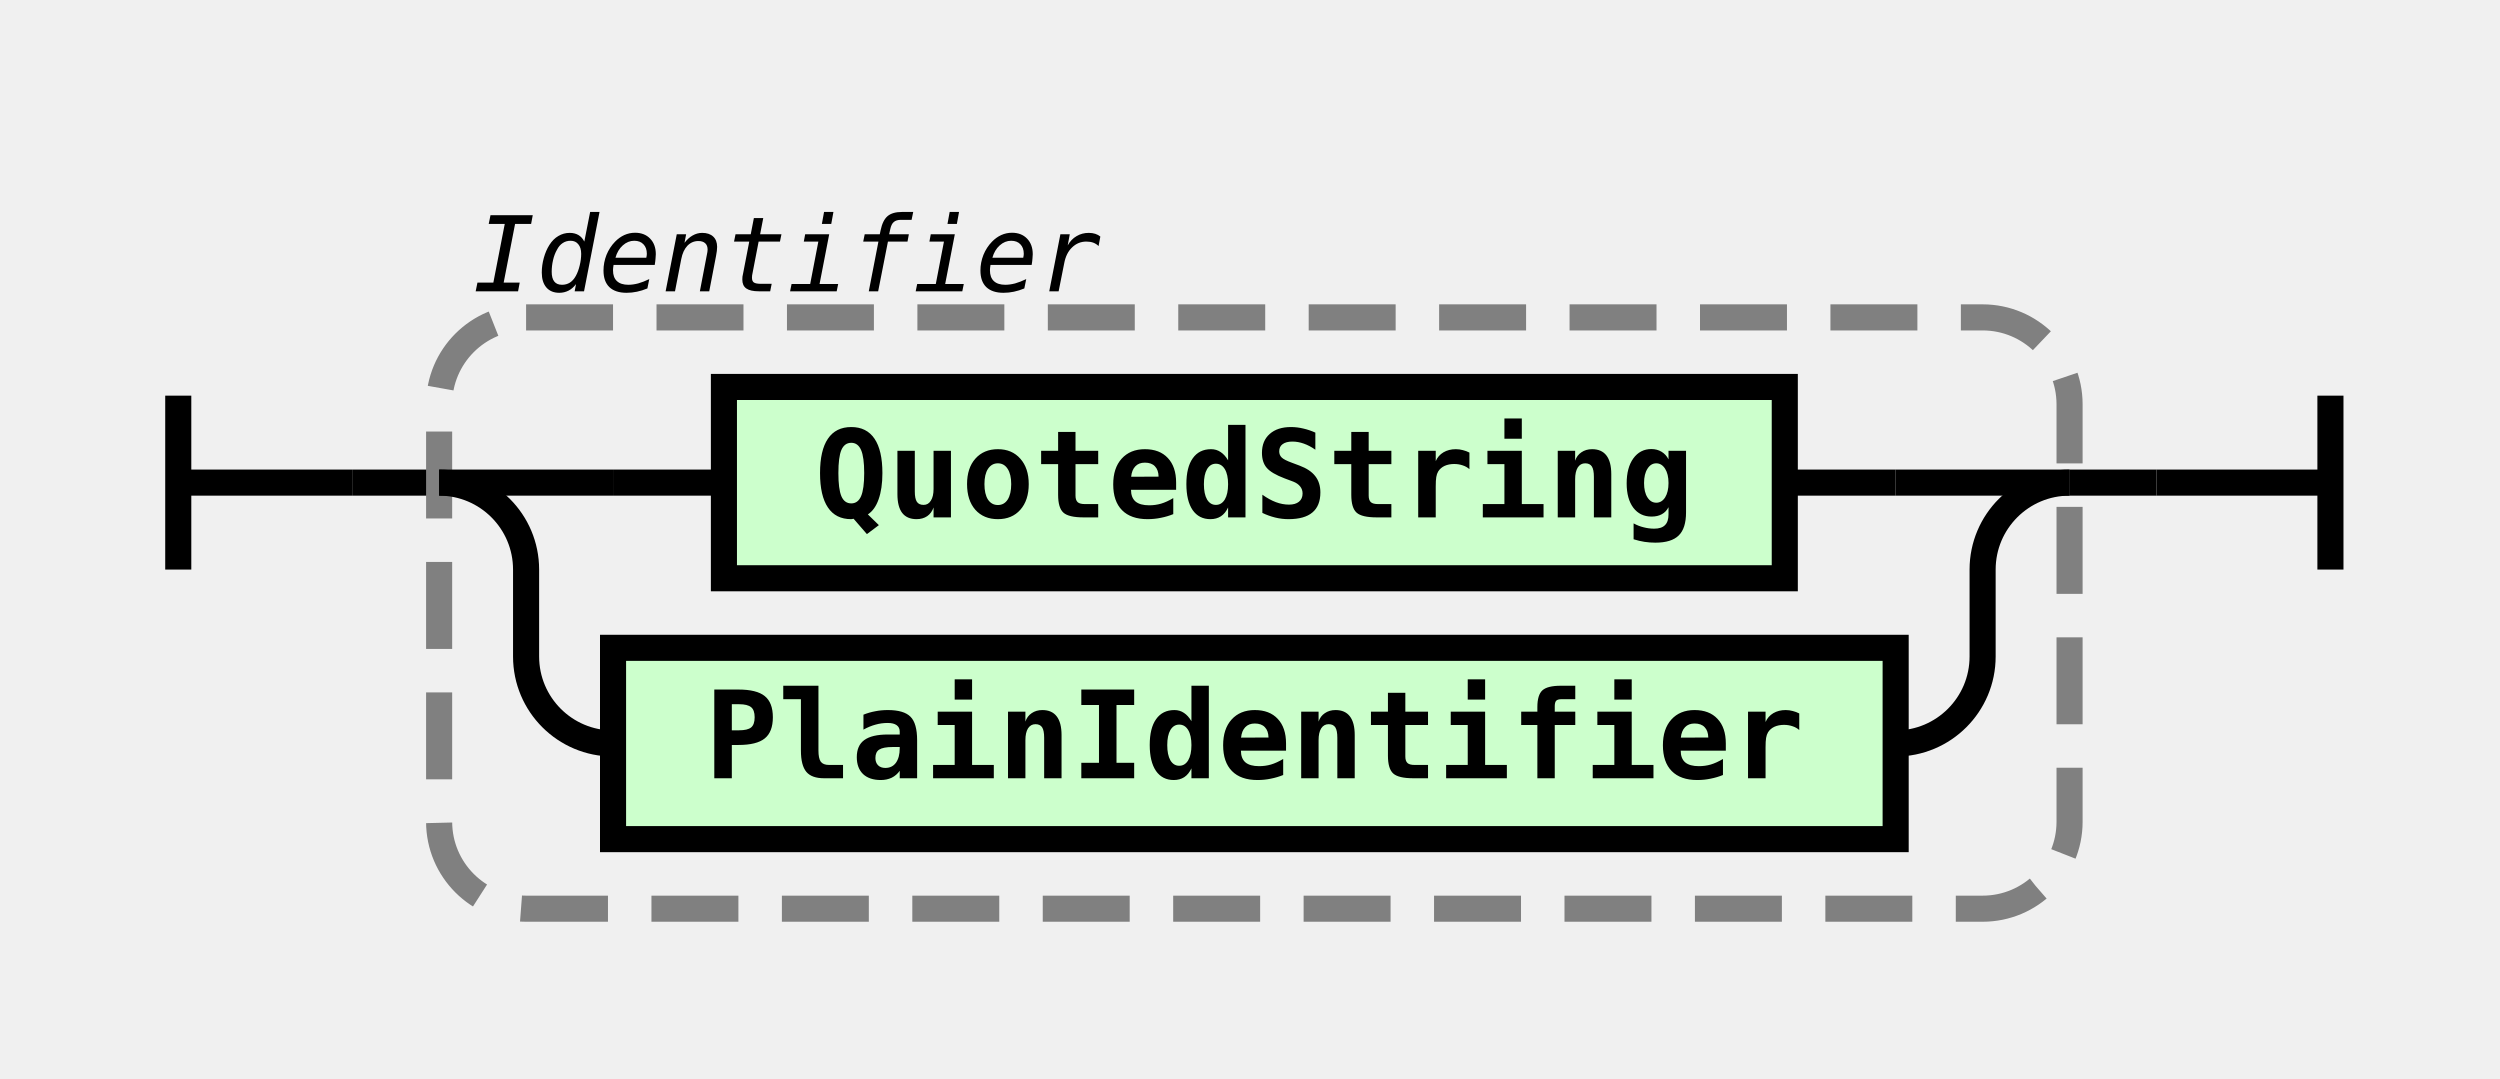
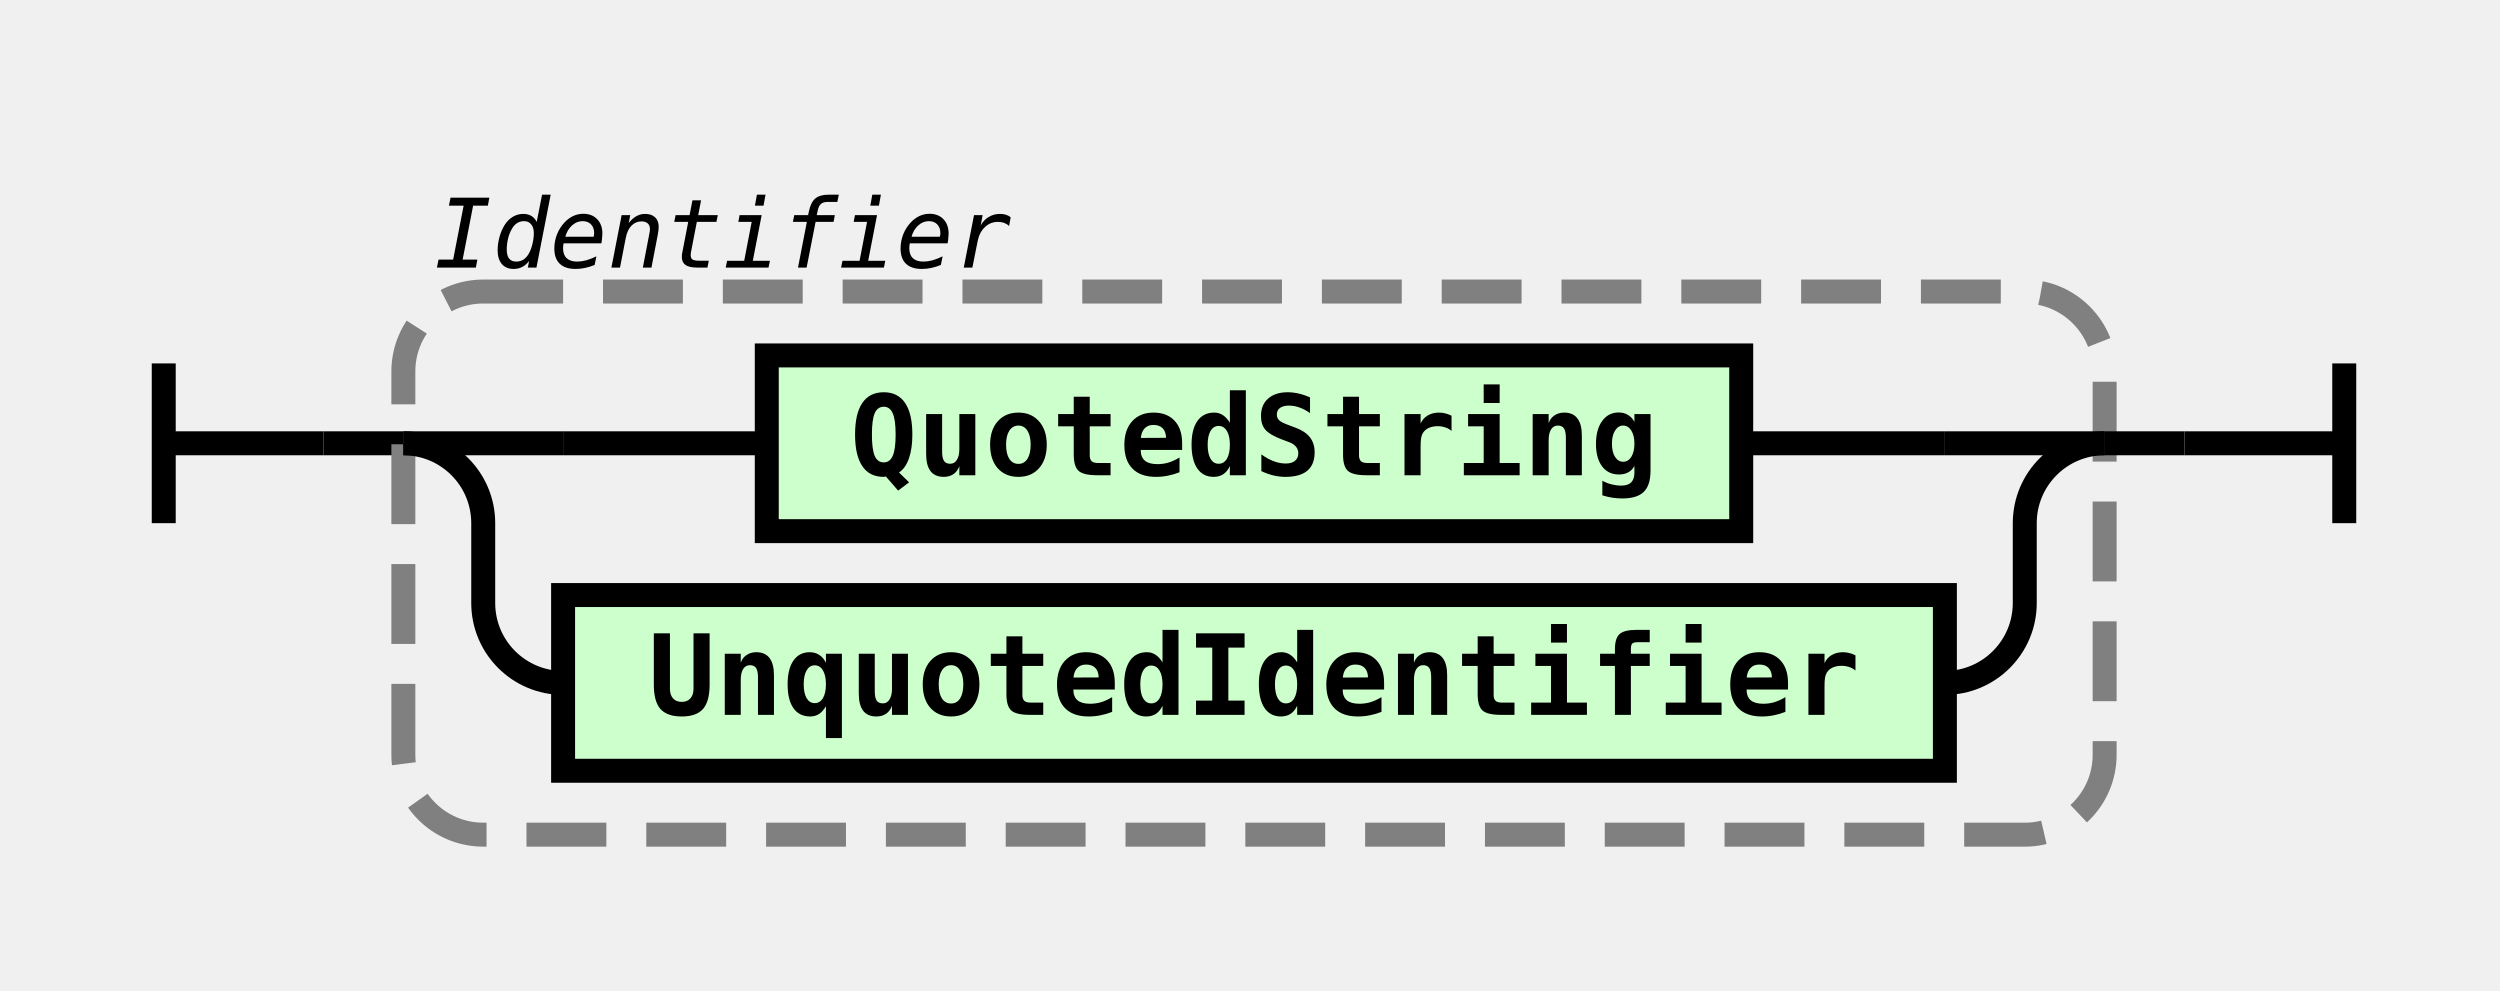
- <svg xmlns="http://www.w3.org/2000/svg" class="railroad-diagram" width="287.5" height="124" viewBox="0 0 287.5 124">
+ <svg xmlns="http://www.w3.org/2000/svg" class="railroad-diagram" width="313" height="124" viewBox="0 0 313 124">
  <g transform="translate(.5 .5)">
    <g class="Start">
      <path d="M20 45v20m0 -10h20" />
    </g>
    <path d="M40 55h10" />
    <g class="Group rule">
      <path d="M50 55h0" />
-       <path d="M237.5 55h0" />
-       <rect x="50" y="36" width="187.5" height="68" rx="10" ry="10" class="group-box" />
+       <path d="M263 55h0" />
+       <rect x="50" y="36" width="213" height="68" rx="10" ry="10" class="group-box" />
      <g class="Choice">
        <path d="M50 55h0" />
-         <path d="M237.5 55h0" />
+         <path d="M263 55h0" />
        <path d="M50 55h20" />
        <g class="non-terminal rule-ref">
-           <path d="M70 55h12.75" />
-           <path d="M204.75 55h12.75" />
-           <rect x="82.75" y="44" width="122" height="22" />
-           <text x="143.75" y="59">QuotedString</text>
+           <path d="M70 55h25.5" />
+           <path d="M217.5 55h25.5" />
+           <rect x="95.5" y="44" width="122" height="22" />
+           <text x="156.5" y="59">QuotedString</text>
        </g>
-         <path d="M217.5 55h20" />
+         <path d="M243 55h20" />
        <path d="M50 55a10 10 0 0 1 10 10v10a10 10 0 0 0 10 10" />
        <g class="non-terminal rule-ref">
          <path d="M70 85h0" />
-           <path d="M217.5 85h0" />
-           <rect x="70" y="74" width="147.5" height="22" />
-           <text x="143.75" y="89">PlainIdentifier</text>
+           <path d="M243 85h0" />
+           <rect x="70" y="74" width="173" height="22" />
+           <text x="156.5" y="89">UnquotedIdentifier</text>
        </g>
-         <path d="M217.5 85a10 10 0 0 0 10 -10v-10a10 10 0 0 1 10 -10" />
+         <path d="M243 85a10 10 0 0 0 10 -10v-10a10 10 0 0 1 10 -10" />
      </g>
      <g class="comment">
        <path d="M50 28h0" />
        <path d="M130 28h0" />
        <text x="90" y="33" class="comment">Identifier</text>
      </g>
    </g>
-     <path d="M237.5 55h10" />
-     <path class="End" d="M 247.5 55 h 20 m 0 -10 v 20" />
+     <path d="M263 55h10" />
+     <path class="End" d="M 273 55 h 20 m 0 -10 v 20" />
  </g>
  <style>  svg {
    background-color: hsl(30,20%,95%);
  }
  path {
    stroke-width: 3;
    stroke: black;
    fill: rgba(0,0,0,0);
  }
  text {
    font: bold 14px monospace;
    text-anchor: middle;
    white-space: pre;
  }
  text.diagram-text {
    font-size: 12px;
  }
  text.diagram-arrow {
    font-size: 16px;
  }
  text.label {
    text-anchor: start;
  }
  text.comment {
    font: italic 12px monospace;
  }
  g.non-terminal text {
    /*font-style: italic;*/
  }
  rect {
    stroke-width: 3;
    stroke: black;
    fill: hsl(120,100%,90%);
  }
  rect.group-box {
    stroke: gray;
    stroke-dasharray: 10 5;
    fill: none;
  }
  g.literal rect {
    fill: #fff;
  }
  path.diagram-text {
    stroke-width: 3;
    stroke: black;
    fill: white;
    cursor: help;
  }
  .decision path {
    fill: #ccc;
  }
  g.diagram-text:hover path.diagram-text {
    fill: #eee;
  }
  text.repeat-text {
    font: italic 12px monospace;
    text-anchor: end;
  }
  .repeat-box &gt; rect.group-box {
    stroke: gray;
    stroke-width: 2;
    stroke-dasharray: 1 5;
    fill: none;
  }
  .delimiter &gt; rect.group-box {
    stroke: gray;
    stroke-width: 2;
    stroke-dasharray: 1 5;
    fill: none;
  }

</style>
</svg>
